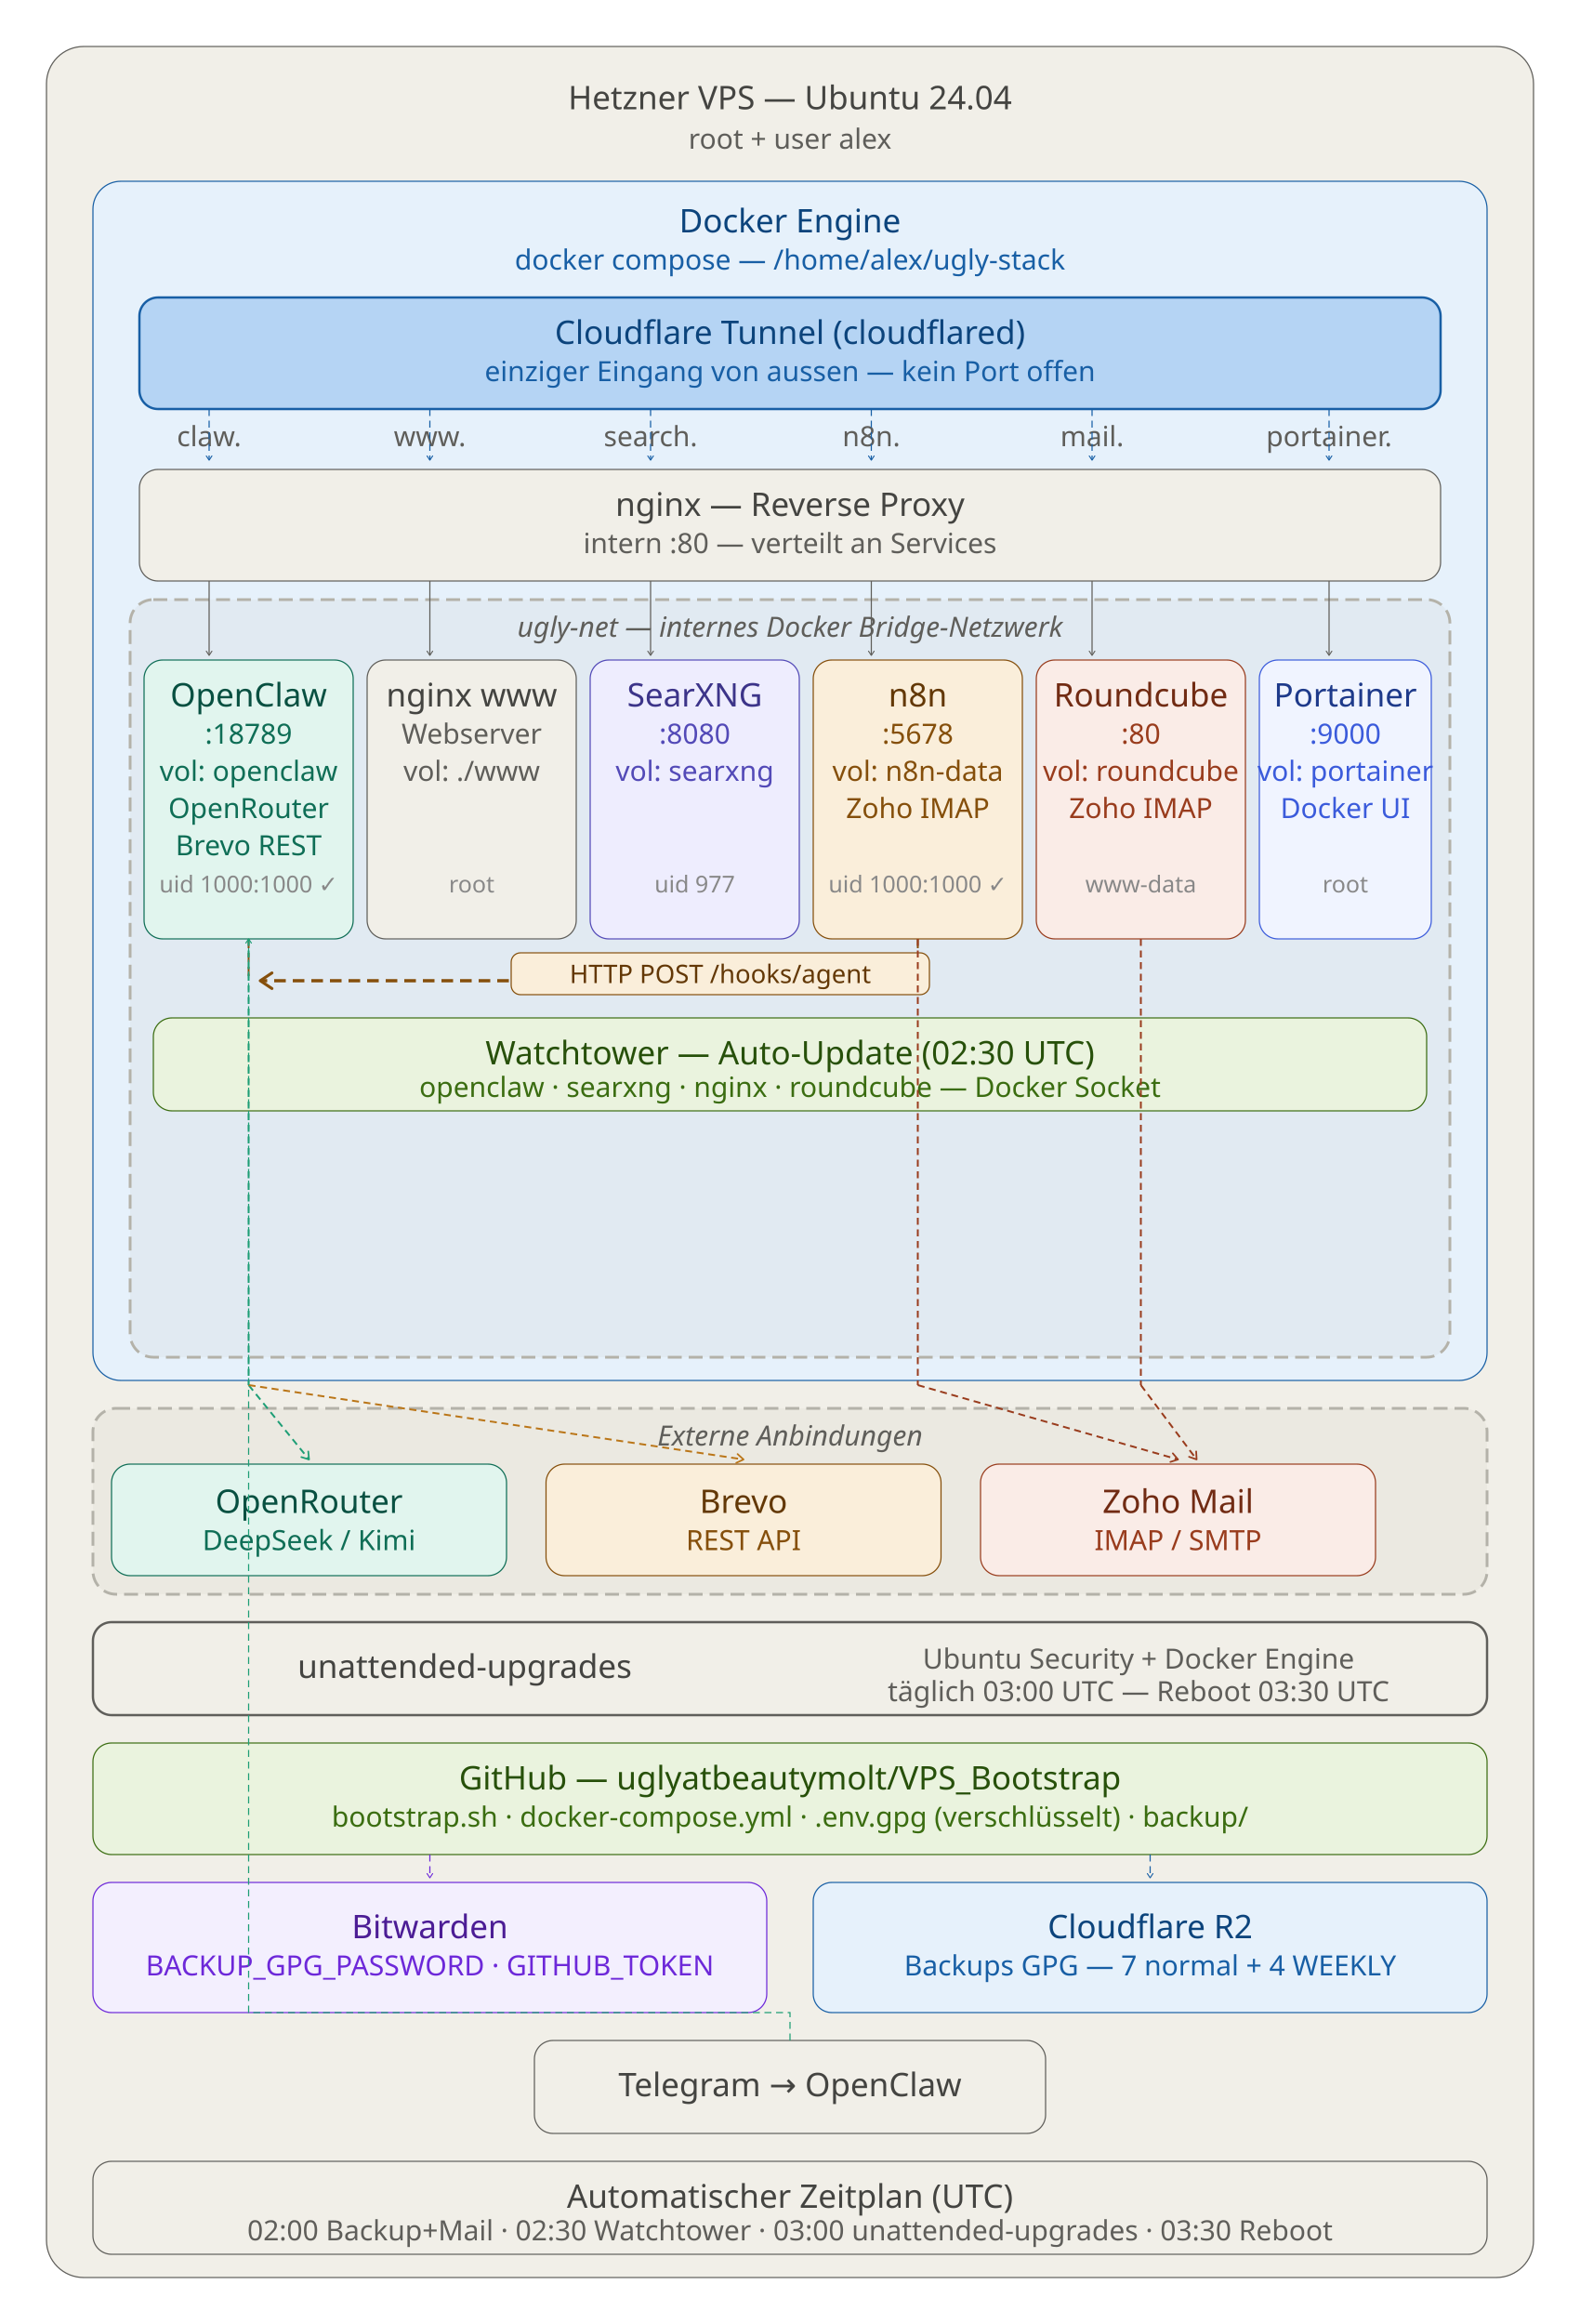
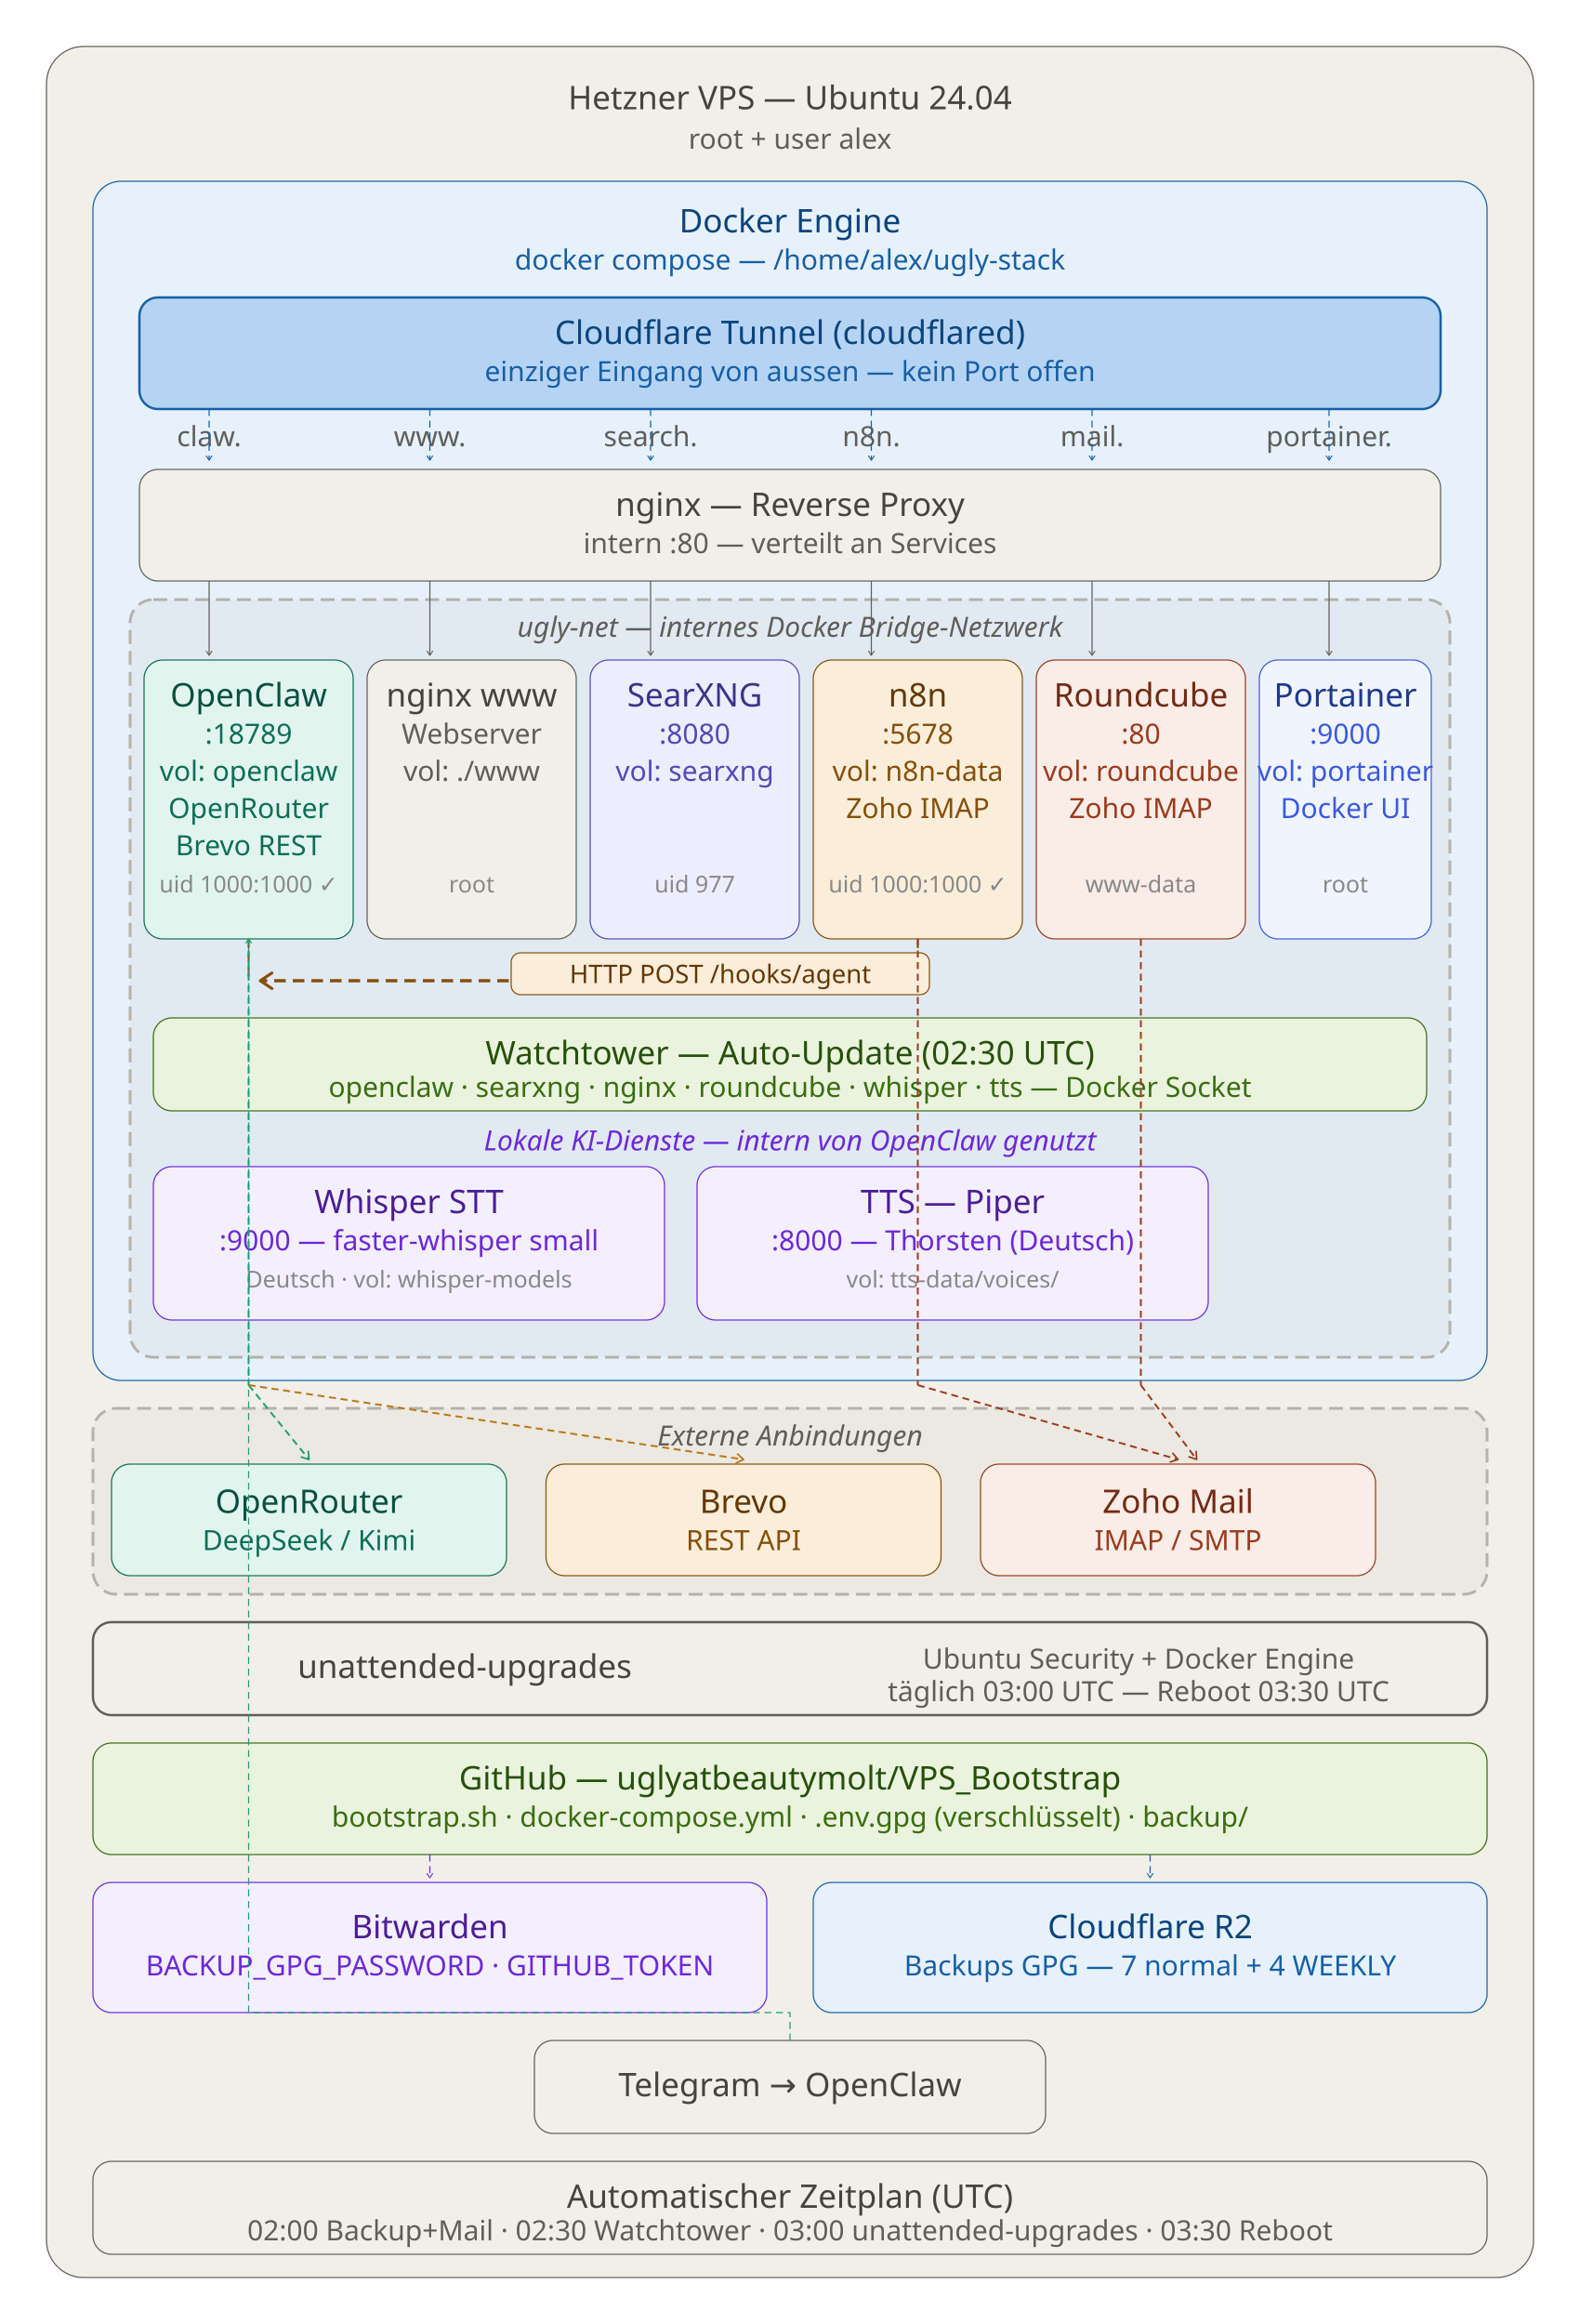
<svg xmlns="http://www.w3.org/2000/svg" width="100%" viewBox="0 0 680 1000" style="font-family: sans-serif;">
  <defs>
    <style>
    .th { font-size: 14px; font-weight: 500; fill: #2C2C2A; }
    .ts { font-size: 12px; font-weight: 400; fill: #5F5E5A; }
    .tu { font-size: 10px; font-weight: 400; fill: #888; }
    .c-gray-fill   { fill: #F1EFE8; stroke: #5F5E5A; }
    .c-blue-fill   { fill: #E6F1FB; stroke: #185FA5; }
    .c-blue-dark   { fill: #B5D4F4; stroke: #185FA5; }
    .c-teal-fill   { fill: #E1F5EE; stroke: #0F6E56; }
    .c-purple-fill { fill: #EEEDFE; stroke: #534AB7; }
    .c-amber-fill  { fill: #FAEEDA; stroke: #854F0B; }
    .c-coral-fill  { fill: #FAECE7; stroke: #993C1D; }
    .c-green-fill  { fill: #EAF3DE; stroke: #3B6D11; }
    .c-net-fill    { fill: rgba(180,178,169,0.10); stroke: #B4B2A9; }
    .c-violet-fill { fill: #F3EFFE; stroke: #6D28D9; }
    .c-slate-fill  { fill: #F0F4FF; stroke: #3B5BDB; }
    .th-blue   { fill: #0C447C; }
    .th-teal   { fill: #085041; }
    .th-purple { fill: #3C3489; }
    .th-amber  { fill: #633806; }
    .th-coral  { fill: #712B13; }
    .th-green  { fill: #27500A; }
    .th-gray   { fill: #444441; }
    .th-violet { fill: #4C1D95; }
    .th-slate  { fill: #1E3A8A; }
    .ts-blue   { fill: #185FA5; }
    .ts-teal   { fill: #0F6E56; }
    .ts-purple { fill: #534AB7; }
    .ts-amber  { fill: #854F0B; }
    .ts-coral  { fill: #993C1D; }
    .ts-green  { fill: #3B6D11; }
    .ts-gray   { fill: #5F5E5A; }
    .ts-violet { fill: #6D28D9; }
    .ts-slate  { fill: #3B5BDB; }
  </style>
    <marker id="a" viewBox="0 0 10 10" refX="8" refY="5" markerWidth="6" markerHeight="6" orient="auto-start-reverse">
      <path d="M2 1L8 5L2 9" fill="none" stroke="context-stroke" stroke-width="1.5" stroke-linecap="round" stroke-linejoin="round" />
    </marker>
  </defs>
  <rect x="20" y="20" width="640" height="960" rx="16" class="c-gray-fill" stroke-width="0.5" />
  <text class="th th-gray" x="340" y="47" text-anchor="middle">Hetzner VPS — Ubuntu 24.04</text>
  <text class="ts ts-gray" x="340" y="64" text-anchor="middle">root + user alex</text>
  <rect x="40" y="78" width="600" height="516" rx="12" class="c-blue-fill" stroke-width="0.5" />
  <text class="th th-blue" x="340" y="100" text-anchor="middle">Docker Engine</text>
  <text class="ts ts-blue" x="340" y="116" text-anchor="middle">docker compose — /home/alex/ugly-stack</text>
  <rect x="60" y="128" width="560" height="48" class="c-blue-dark" rx="8" stroke-width="1" />
  <text class="th th-blue" x="340" y="148" text-anchor="middle">Cloudflare Tunnel (cloudflared)</text>
  <text class="ts ts-blue" x="340" y="164" text-anchor="middle">einziger Eingang von aussen — kein Port offen</text>
  <text class="ts ts-gray" x="90" y="192" text-anchor="middle">claw.</text>
  <text class="ts ts-gray" x="185" y="192" text-anchor="middle">www.</text>
  <text class="ts ts-gray" x="280" y="192" text-anchor="middle">search.</text>
  <text class="ts ts-gray" x="375" y="192" text-anchor="middle">n8n.</text>
  <text class="ts ts-gray" x="470" y="192" text-anchor="middle">mail.</text>
  <text class="ts ts-gray" x="572" y="192" text-anchor="middle">portainer.</text>
  <line x1="90" y1="176" x2="90" y2="198" stroke="#185FA5" stroke-width="0.5" stroke-dasharray="3 2" marker-end="url(#a)" />
  <line x1="185" y1="176" x2="185" y2="198" stroke="#185FA5" stroke-width="0.5" stroke-dasharray="3 2" marker-end="url(#a)" />
  <line x1="280" y1="176" x2="280" y2="198" stroke="#185FA5" stroke-width="0.5" stroke-dasharray="3 2" marker-end="url(#a)" />
  <line x1="375" y1="176" x2="375" y2="198" stroke="#185FA5" stroke-width="0.5" stroke-dasharray="3 2" marker-end="url(#a)" />
  <line x1="470" y1="176" x2="470" y2="198" stroke="#185FA5" stroke-width="0.5" stroke-dasharray="3 2" marker-end="url(#a)" />
  <line x1="572" y1="176" x2="572" y2="198" stroke="#185FA5" stroke-width="0.5" stroke-dasharray="3 2" marker-end="url(#a)" />
  <rect x="60" y="202" width="560" height="48" rx="8" class="c-gray-fill" stroke-width="0.5" />
  <text class="th th-gray" x="340" y="222" text-anchor="middle">nginx — Reverse Proxy</text>
  <text class="ts ts-gray" x="340" y="238" text-anchor="middle">intern :80 — verteilt an Services</text>
  <rect x="56" y="258" width="568" height="326" rx="10" class="c-net-fill" stroke-width="1.2" stroke-dasharray="6 3" />
  <text class="ts ts-gray" x="340" y="274" text-anchor="middle" font-style="italic">ugly-net — internes Docker Bridge-Netzwerk</text>
  <line x1="90" y1="250" x2="90" y2="282" stroke="#5F5E5A" stroke-width="0.5" marker-end="url(#a)" />
  <line x1="185" y1="250" x2="185" y2="282" stroke="#5F5E5A" stroke-width="0.5" marker-end="url(#a)" />
  <line x1="280" y1="250" x2="280" y2="282" stroke="#5F5E5A" stroke-width="0.5" marker-end="url(#a)" />
  <line x1="375" y1="250" x2="375" y2="282" stroke="#5F5E5A" stroke-width="0.5" marker-end="url(#a)" />
  <line x1="470" y1="250" x2="470" y2="282" stroke="#5F5E5A" stroke-width="0.5" marker-end="url(#a)" />
  <line x1="572" y1="250" x2="572" y2="282" stroke="#5F5E5A" stroke-width="0.5" marker-end="url(#a)" />
  <rect x="62" y="284" width="90" height="120" rx="8" class="c-teal-fill" stroke-width="0.5" />
  <text class="th th-teal" x="107" y="304" text-anchor="middle">OpenClaw</text>
  <text class="ts ts-teal" x="107" y="320" text-anchor="middle">:18789</text>
  <text class="ts ts-teal" x="107" y="336" text-anchor="middle">vol: openclaw</text>
  <text class="ts ts-teal" x="107" y="352" text-anchor="middle">OpenRouter</text>
  <text class="ts ts-teal" x="107" y="368" text-anchor="middle">Brevo REST</text>
  <text class="tu" x="107" y="384" text-anchor="middle" fill="#0F6E56">uid 1000:1000 ✓</text>
  <rect x="158" y="284" width="90" height="120" rx="8" class="c-gray-fill" stroke-width="0.5" />
  <text class="th th-gray" x="203" y="304" text-anchor="middle">nginx www</text>
  <text class="ts ts-gray" x="203" y="320" text-anchor="middle">Webserver</text>
  <text class="ts ts-gray" x="203" y="336" text-anchor="middle">vol: ./www</text>
  <text class="tu" x="203" y="384" text-anchor="middle">root</text>
  <rect x="254" y="284" width="90" height="120" rx="8" class="c-purple-fill" stroke-width="0.5" />
  <text class="th th-purple" x="299" y="304" text-anchor="middle">SearXNG</text>
  <text class="ts ts-purple" x="299" y="320" text-anchor="middle">:8080</text>
  <text class="ts ts-purple" x="299" y="336" text-anchor="middle">vol: searxng</text>
  <text class="tu" x="299" y="384" text-anchor="middle">uid 977</text>
  <rect x="350" y="284" width="90" height="120" rx="8" class="c-amber-fill" stroke-width="0.5" />
  <text class="th th-amber" x="395" y="304" text-anchor="middle">n8n</text>
  <text class="ts ts-amber" x="395" y="320" text-anchor="middle">:5678</text>
  <text class="ts ts-amber" x="395" y="336" text-anchor="middle">vol: n8n-data</text>
  <text class="ts ts-amber" x="395" y="352" text-anchor="middle">Zoho IMAP</text>
  <text class="tu" x="395" y="384" text-anchor="middle" fill="#854F0B">uid 1000:1000 ✓</text>
  <rect x="446" y="284" width="90" height="120" rx="8" class="c-coral-fill" stroke-width="0.5" />
  <text class="th th-coral" x="491" y="304" text-anchor="middle">Roundcube</text>
  <text class="ts ts-coral" x="491" y="320" text-anchor="middle">:80</text>
  <text class="ts ts-coral" x="491" y="336" text-anchor="middle">vol: roundcube</text>
  <text class="ts ts-coral" x="491" y="352" text-anchor="middle">Zoho IMAP</text>
  <text class="tu" x="491" y="384" text-anchor="middle">www-data</text>
  <rect x="542" y="284" width="74" height="120" rx="8" class="c-slate-fill" stroke-width="0.5" />
  <text class="th th-slate" x="579" y="304" text-anchor="middle">Portainer</text>
  <text class="ts ts-slate" x="579" y="320" text-anchor="middle">:9000</text>
  <text class="ts ts-slate" x="579" y="336" text-anchor="middle">vol: portainer</text>
  <text class="ts ts-slate" x="579" y="352" text-anchor="middle">Docker UI</text>
  <text class="tu" x="579" y="384" text-anchor="middle">root</text>
  <line x1="395" y1="404" x2="395" y2="422" stroke="#854F0B" stroke-width="0.8" stroke-dasharray="4 2" />
  <line x1="107" y1="404" x2="107" y2="422" stroke="#854F0B" stroke-width="0.8" stroke-dasharray="4 2" />
  <line x1="395" y1="422" x2="112" y2="422" stroke="#854F0B" stroke-width="1.4" stroke-dasharray="5 3" marker-end="url(#a)" />
  <rect x="220" y="410" width="180" height="18" rx="4" fill="#FAEEDA" stroke="#854F0B" stroke-width="0.5" />
  <text font-size="11" font-weight="500" fill="#633806" x="310" y="423" text-anchor="middle">HTTP POST /hooks/agent</text>
  <rect x="66" y="438" width="548" height="40" rx="8" class="c-green-fill" stroke-width="0.5" />
  <text class="th th-green" x="340" y="458" text-anchor="middle">Watchtower — Auto-Update (02:30 UTC)</text>
-   <text class="ts ts-green" x="340" y="472" text-anchor="middle">openclaw · searxng · nginx · roundcube — Docker Socket</text>
+   <text class="ts ts-green" x="340" y="472" text-anchor="middle">openclaw · searxng · nginx · roundcube · whisper · tts — Docker Socket</text>
+   <text class="ts ts-violet" x="340" y="495" text-anchor="middle" font-style="italic">Lokale KI-Dienste — intern von OpenClaw genutzt</text>
+   <rect x="66" y="502" width="220" height="66" rx="8" class="c-violet-fill" stroke-width="0.5" />
+   <text class="th th-violet" x="176" y="522" text-anchor="middle">Whisper STT</text>
+   <text class="ts ts-violet" x="176" y="538" text-anchor="middle">:9000 — faster-whisper small</text>
+   <text class="tu" x="176" y="554" text-anchor="middle">Deutsch · vol: whisper-models</text>
+   <rect x="300" y="502" width="220" height="66" rx="8" class="c-violet-fill" stroke-width="0.5" />
+   <text class="th th-violet" x="410" y="522" text-anchor="middle">TTS — Piper</text>
+   <text class="ts ts-violet" x="410" y="538" text-anchor="middle">:8000 — Thorsten (Deutsch)</text>
+   <text class="tu" x="410" y="554" text-anchor="middle">vol: tts-data/voices/</text>
  <rect x="40" y="606" width="600" height="80" rx="10" class="c-net-fill" stroke-width="1.2" stroke-dasharray="6 3" />
  <text class="ts ts-gray" x="340" y="622" text-anchor="middle" font-style="italic">Externe Anbindungen</text>
  <rect x="48" y="630" width="170" height="48" rx="8" class="c-teal-fill" stroke-width="0.5" />
  <text class="th th-teal" x="133" y="651" text-anchor="middle">OpenRouter</text>
  <text class="ts ts-teal" x="133" y="667" text-anchor="middle">DeepSeek / Kimi</text>
  <rect x="235" y="630" width="170" height="48" rx="8" class="c-amber-fill" stroke-width="0.5" />
  <text class="th th-amber" x="320" y="651" text-anchor="middle">Brevo</text>
  <text class="ts ts-amber" x="320" y="667" text-anchor="middle">REST API</text>
  <rect x="422" y="630" width="170" height="48" rx="8" class="c-coral-fill" stroke-width="0.5" />
  <text class="th th-coral" x="507" y="651" text-anchor="middle">Zoho Mail</text>
  <text class="ts ts-coral" x="507" y="667" text-anchor="middle">IMAP / SMTP</text>
  <line x1="107" y1="404" x2="107" y2="596" stroke="#1D9E75" stroke-width="0.8" stroke-dasharray="3 2" />
  <line x1="107" y1="596" x2="133" y2="628" stroke="#1D9E75" stroke-width="0.8" stroke-dasharray="3 2" marker-end="url(#a)" />
  <line x1="107" y1="596" x2="320" y2="628" stroke="#BA7517" stroke-width="0.8" stroke-dasharray="3 2" marker-end="url(#a)" />
  <line x1="395" y1="404" x2="395" y2="596" stroke="#993C1D" stroke-width="0.8" stroke-dasharray="3 2" />
  <line x1="395" y1="596" x2="507" y2="628" stroke="#993C1D" stroke-width="0.8" stroke-dasharray="3 2" marker-end="url(#a)" />
  <line x1="491" y1="404" x2="491" y2="596" stroke="#993C1D" stroke-width="0.8" stroke-dasharray="3 2" />
  <line x1="491" y1="596" x2="515" y2="628" stroke="#993C1D" stroke-width="0.8" stroke-dasharray="3 2" marker-end="url(#a)" />
  <rect x="40" y="698" width="600" height="40" rx="8" class="c-gray-fill" stroke-width="1" />
  <text class="th th-gray" x="200" y="722" text-anchor="middle">unattended-upgrades</text>
  <text class="ts ts-gray" x="490" y="718" text-anchor="middle">Ubuntu Security + Docker Engine</text>
  <text class="ts ts-gray" x="490" y="732" text-anchor="middle">täglich 03:00 UTC — Reboot 03:30 UTC</text>
  <rect x="40" y="750" width="600" height="48" rx="8" class="c-green-fill" stroke-width="0.5" />
  <text class="th th-green" x="340" y="770" text-anchor="middle">GitHub — uglyatbeautymolt/VPS_Bootstrap</text>
  <text class="ts ts-green" x="340" y="786" text-anchor="middle">bootstrap.sh · docker-compose.yml · .env.gpg (verschlüsselt) · backup/</text>
  <rect x="40" y="810" width="290" height="56" rx="8" class="c-violet-fill" stroke-width="0.5" />
  <text class="th th-violet" x="185" y="834" text-anchor="middle">Bitwarden</text>
  <text class="ts ts-violet" x="185" y="850" text-anchor="middle">BACKUP_GPG_PASSWORD · GITHUB_TOKEN</text>
  <rect x="350" y="810" width="290" height="56" rx="8" class="c-blue-fill" stroke-width="0.5" />
  <text class="th th-blue" x="495" y="834" text-anchor="middle">Cloudflare R2</text>
  <text class="ts ts-blue" x="495" y="850" text-anchor="middle">Backups GPG — 7 normal + 4 WEEKLY</text>
  <line x1="185" y1="798" x2="185" y2="808" stroke="#6D28D9" stroke-width="0.5" stroke-dasharray="3 2" marker-end="url(#a)" />
  <line x1="495" y1="798" x2="495" y2="808" stroke="#185FA5" stroke-width="0.5" stroke-dasharray="3 2" marker-end="url(#a)" />
  <rect x="230" y="878" width="220" height="40" rx="8" class="c-gray-fill" stroke-width="0.5" />
  <text class="th th-gray" x="340" y="902" text-anchor="middle">Telegram → OpenClaw</text>
  <path d="M340 878 L340 866 L107 866 L107 404" fill="none" stroke="#1D9E75" stroke-width="0.5" stroke-dasharray="3 2" marker-end="url(#a)" />
  <rect x="40" y="930" width="600" height="40" rx="8" class="c-gray-fill" stroke-width="0.5" />
  <text class="th th-gray" x="340" y="950" text-anchor="middle">Automatischer Zeitplan (UTC)</text>
  <text class="ts ts-gray" x="340" y="964" text-anchor="middle">02:00 Backup+Mail · 02:30 Watchtower · 03:00 unattended-upgrades · 03:30 Reboot</text>
</svg>
